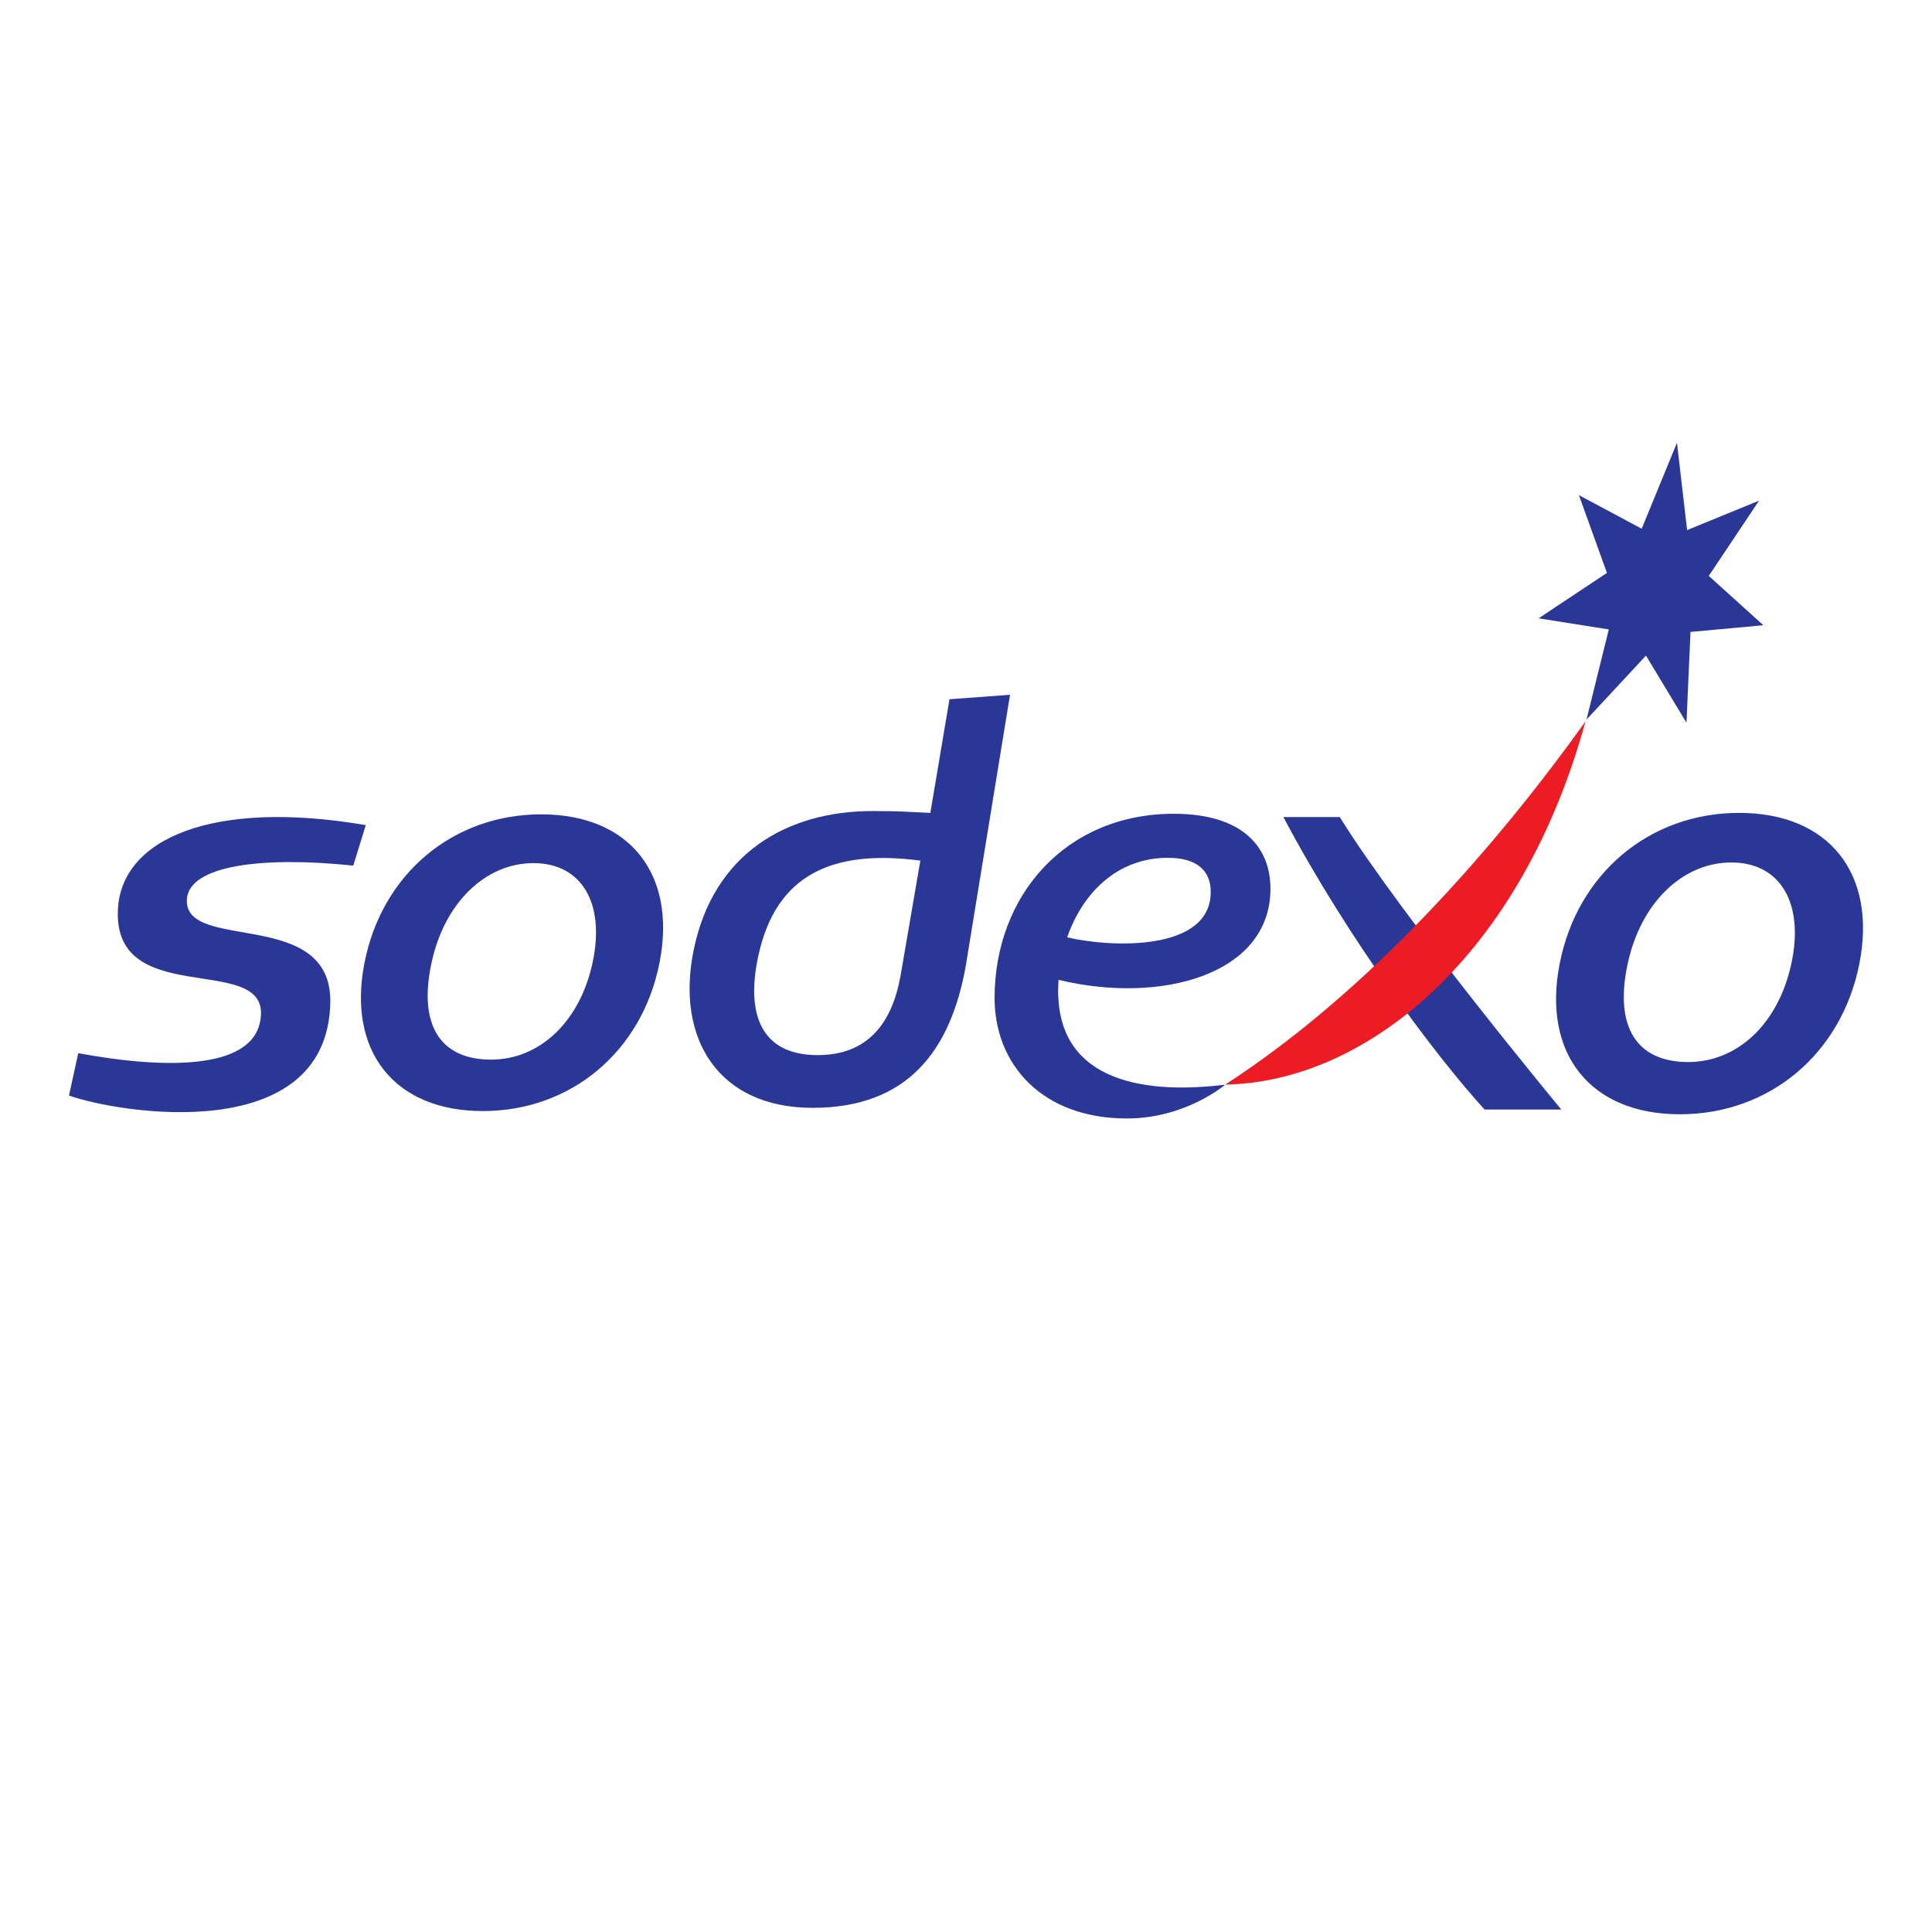
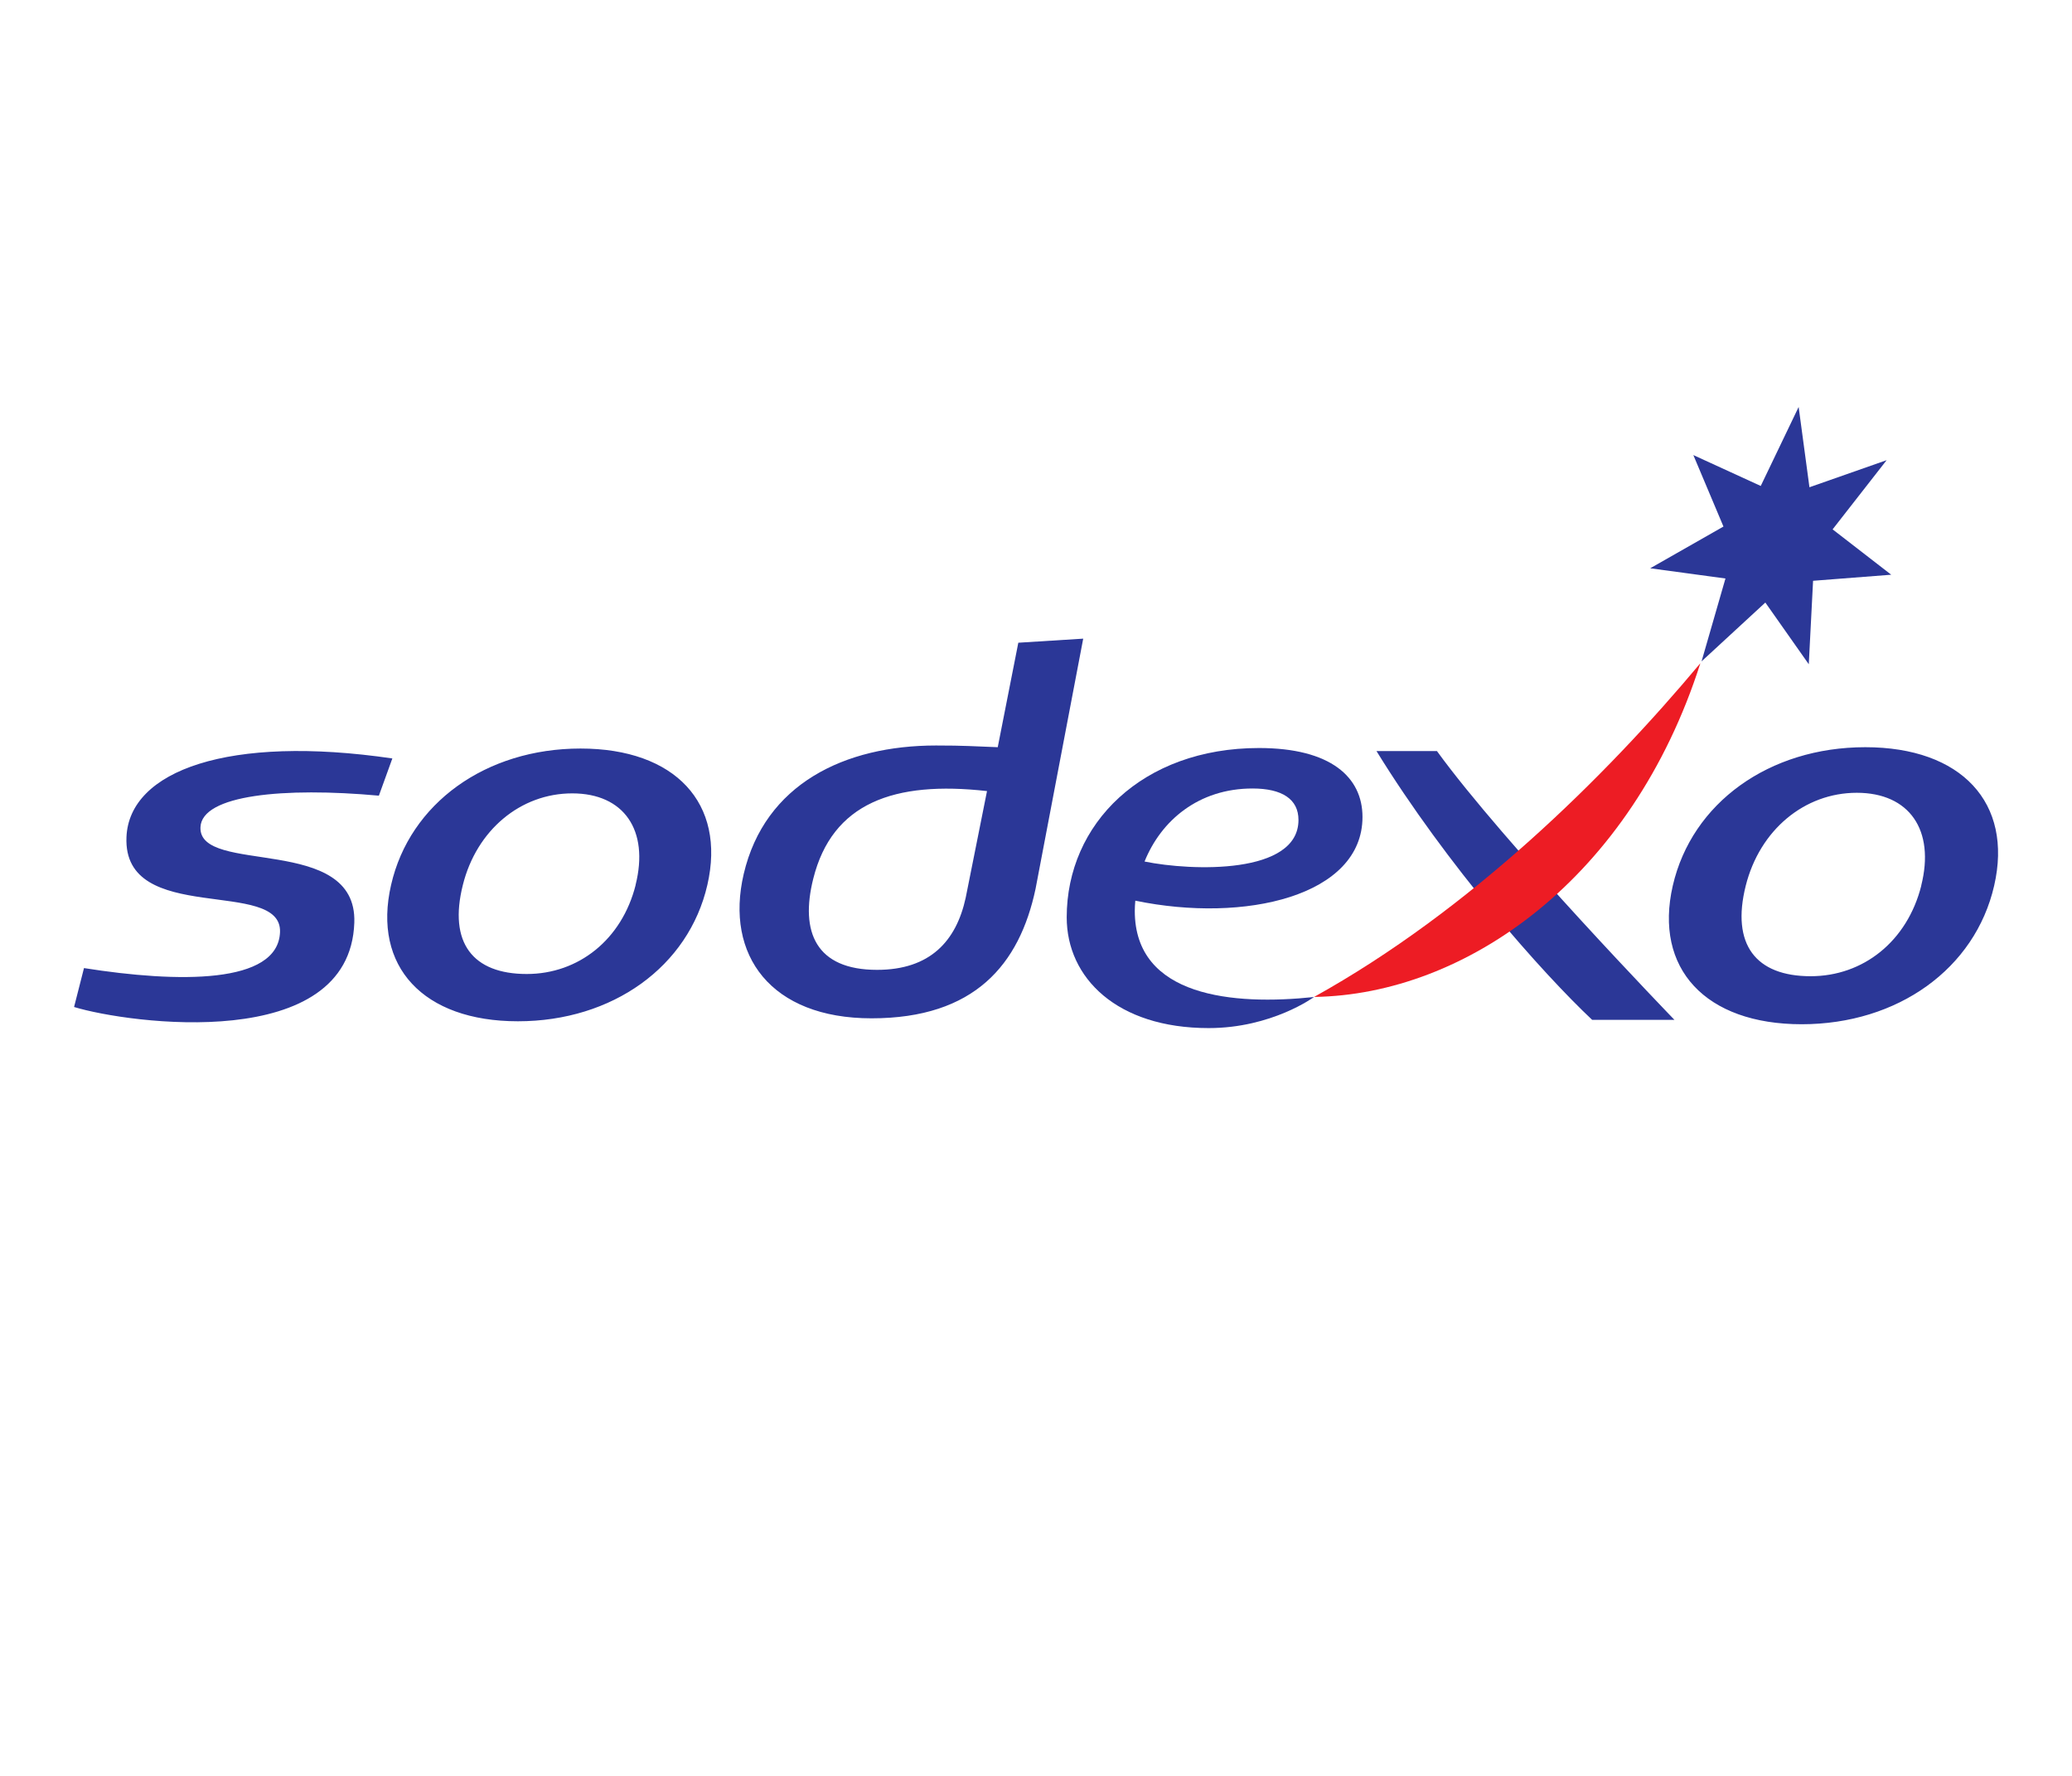
- <svg xmlns="http://www.w3.org/2000/svg" width="24" height="24" viewBox="0 0 24 24" fill="none">
-   <path d="m11.433 10.691-.248 1.441c-.108.585-.41.975-1.027.975-.707 0-.894-.512-.738-1.232.22-1.022.934-1.326 2.013-1.184Zm1.114-2.06-.752.055-.238 1.412c-.288-.012-.378-.023-.716-.023-1.058 0-1.982.52-2.226 1.737-.22 1.098.314 1.95 1.48 1.95 1.194 0 1.713-.727 1.9-1.75l.552-3.381Zm-8.16 2.122c-1.102-.117-2.05-.01-2.066.426-.024.656 1.818.084 1.782 1.29-.052 1.773-2.612 1.365-3.246 1.14l.115-.526c1.093.202 2.245.219 2.27-.484.027-.747-1.822-.076-1.778-1.286.032-.9 1.188-1.387 3.08-1.063l-.156.503Zm2.974 1.206c-.159.74-.662 1.204-1.26 1.204-.627 0-.909-.423-.74-1.204.158-.74.667-1.237 1.266-1.237.598 0 .894.497.734 1.237Zm-.637-1.843c-1.097 0-1.979.74-2.196 1.843-.217 1.103.374 1.843 1.47 1.843s1.978-.74 2.195-1.843c.217-1.103-.373-1.843-1.47-1.843Zm12.67 3.667h-.952c-.579-.634-1.684-2.091-2.499-3.633h.7c.773 1.245 2.752 3.633 2.752 3.633Zm1-7.216.438-1.067.126 1.085.894-.366-.625.935.678.613L21 7.85l-.05 1.128-.503-.834-.739.795.277-1.12-.872-.138.849-.564-.348-.966.78.417Zm1.859 5.403c-.162.752-.673 1.223-1.281 1.223-.636 0-.923-.43-.752-1.223.162-.752.679-1.256 1.287-1.256.608 0 .908.504.746 1.256Zm-.648-1.872c-1.114 0-2.01.752-2.23 1.872-.22 1.12.38 1.872 1.493 1.872 1.114 0 2.01-.752 2.23-1.872.22-1.12-.38-1.872-1.493-1.872" fill="#2B3797" />
-   <path d="M15.221 13.473c1.8-1.167 3.364-2.96 4.474-4.51-.798 2.913-2.718 4.48-4.474 4.51Z" fill="#ED1C24" />
-   <path d="M14.508 10.656c.345 0 .532.146.532.425 0 .741-1.237.692-1.783.563.192-.555.626-.988 1.25-.988Zm1.274.385c0-.537-.367-.932-1.2-.932-1.35 0-2.227 1.023-2.227 2.289 0 .817.582 1.496 1.644 1.496.732 0 1.221-.42 1.221-.42-.931.116-2.075 0-2.075-1.163 0-.046.002-.093.005-.139 1.271.308 2.632-.064 2.632-1.131" fill="#2B3797" />
+ <svg xmlns="http://www.w3.org/2000/svg" width="28" height="24" viewBox="0 0 28 24" fill="none">
+   <path d="m13.338 10.691-.288 1.441c-.127.585-.48.975-1.198.975-.826 0-1.043-.512-.862-1.232.256-1.022 1.09-1.326 2.348-1.184Zm1.3-2.06-.877.055-.278 1.412c-.335-.012-.44-.023-.835-.023-1.235 0-2.313.52-2.598 1.737-.256 1.098.368 1.95 1.727 1.95 1.393 0 2-.727 2.217-1.75l.644-3.381ZM5.12 10.753c-1.286-.117-2.393-.01-2.411.426-.028.656 2.12.084 2.079 1.29-.06 1.773-3.048 1.365-3.787 1.14l.134-.526c1.275.202 2.62.219 2.649-.484.031-.747-2.126-.076-2.075-1.286.037-.9 1.386-1.387 3.593-1.063l-.182.503Zm3.47 1.206c-.186.74-.773 1.204-1.472 1.204-.73 0-1.06-.423-.863-1.204.185-.74.779-1.237 1.478-1.237.698 0 1.042.497.856 1.237Zm-.745-1.843c-1.28 0-2.308.74-2.56 1.843-.254 1.103.435 1.843 1.714 1.843s2.307-.74 2.56-1.843c.254-1.103-.435-1.843-1.714-1.843Zm14.783 3.667h-1.112c-.674-.634-1.965-2.091-2.915-3.633h.817c.902 1.245 3.21 3.633 3.21 3.633Zm1.166-7.216.512-1.067.146 1.085 1.043-.366-.73.935.792.613-1.056.082-.058 1.128-.587-.834-.862.795.323-1.12-1.017-.138.99-.564-.407-.966.91.417Zm2.169 5.403c-.19.752-.785 1.223-1.495 1.223-.742 0-1.076-.43-.877-1.223.189-.752.792-1.256 1.501-1.256.71 0 1.06.504.87 1.256Zm-.756-1.872c-1.3 0-2.344.752-2.602 1.872-.257 1.12.443 1.872 1.742 1.872 1.3 0 2.344-.752 2.601-1.872.258-1.12-.442-1.872-1.741-1.872" fill="#2B3797" />
+   <path d="M17.758 13.473c2.1-1.166 3.925-2.96 5.22-4.51-.931 2.913-3.17 4.48-5.22 4.51Z" fill="#ED1C24" />
+   <path d="M16.926 10.656c.402 0 .621.146.621.425 0 .741-1.444.692-2.08.562.223-.554.73-.987 1.459-.987Zm1.486.385c0-.537-.428-.932-1.399-.932-1.575 0-2.598 1.023-2.598 2.288 0 .818.678 1.497 1.918 1.497.854 0 1.424-.42 1.424-.42-1.087.116-2.422 0-2.422-1.163 0-.047.003-.093.007-.139 1.483.308 3.07-.065 3.07-1.131" fill="#2B3797" />
</svg>
